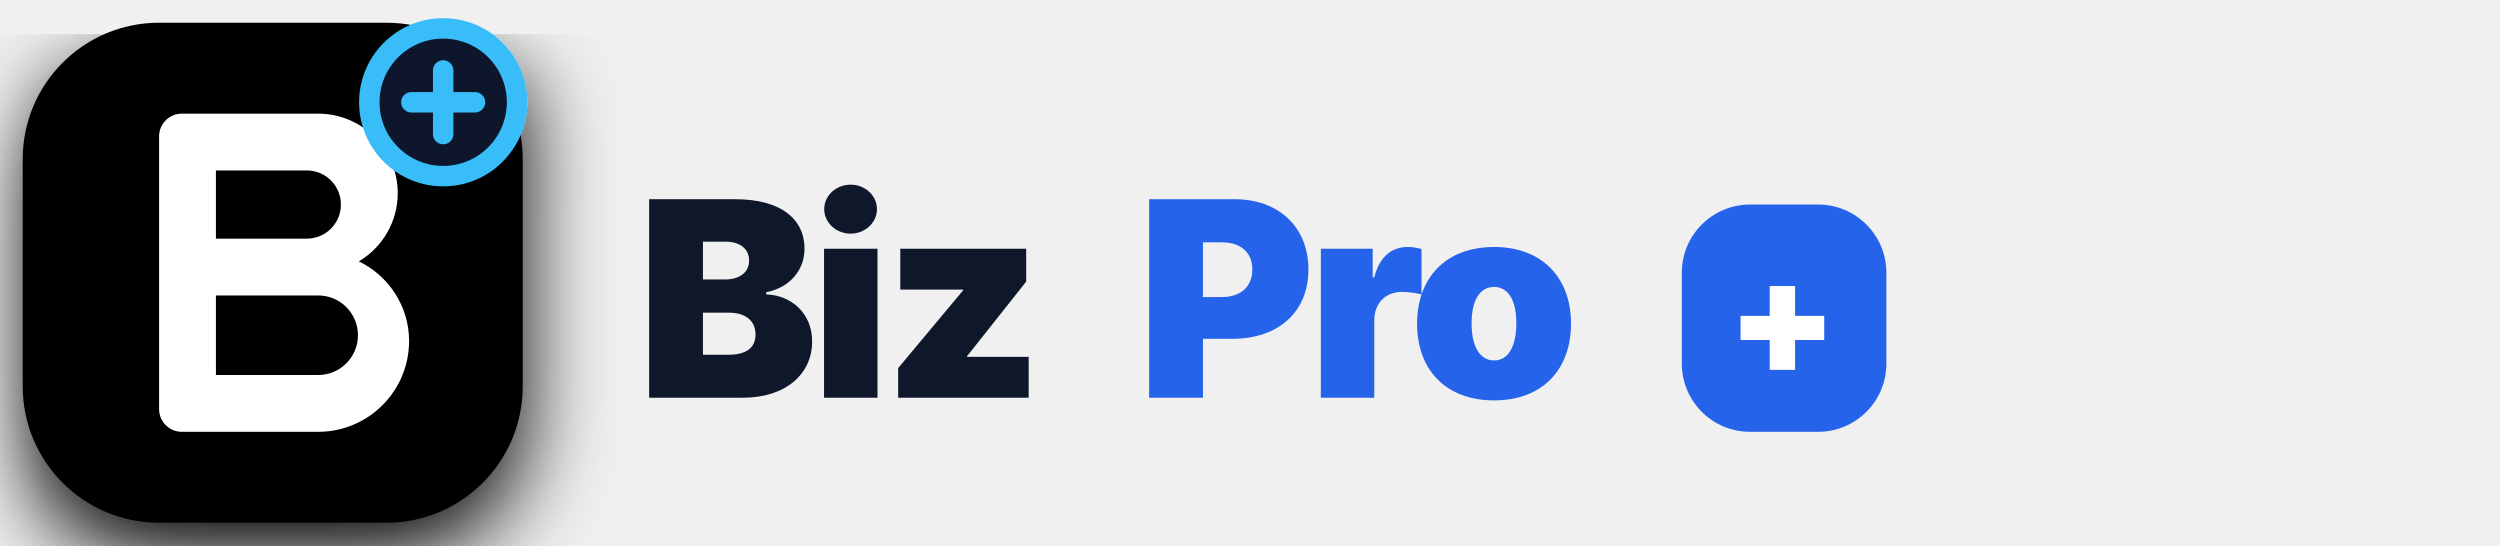
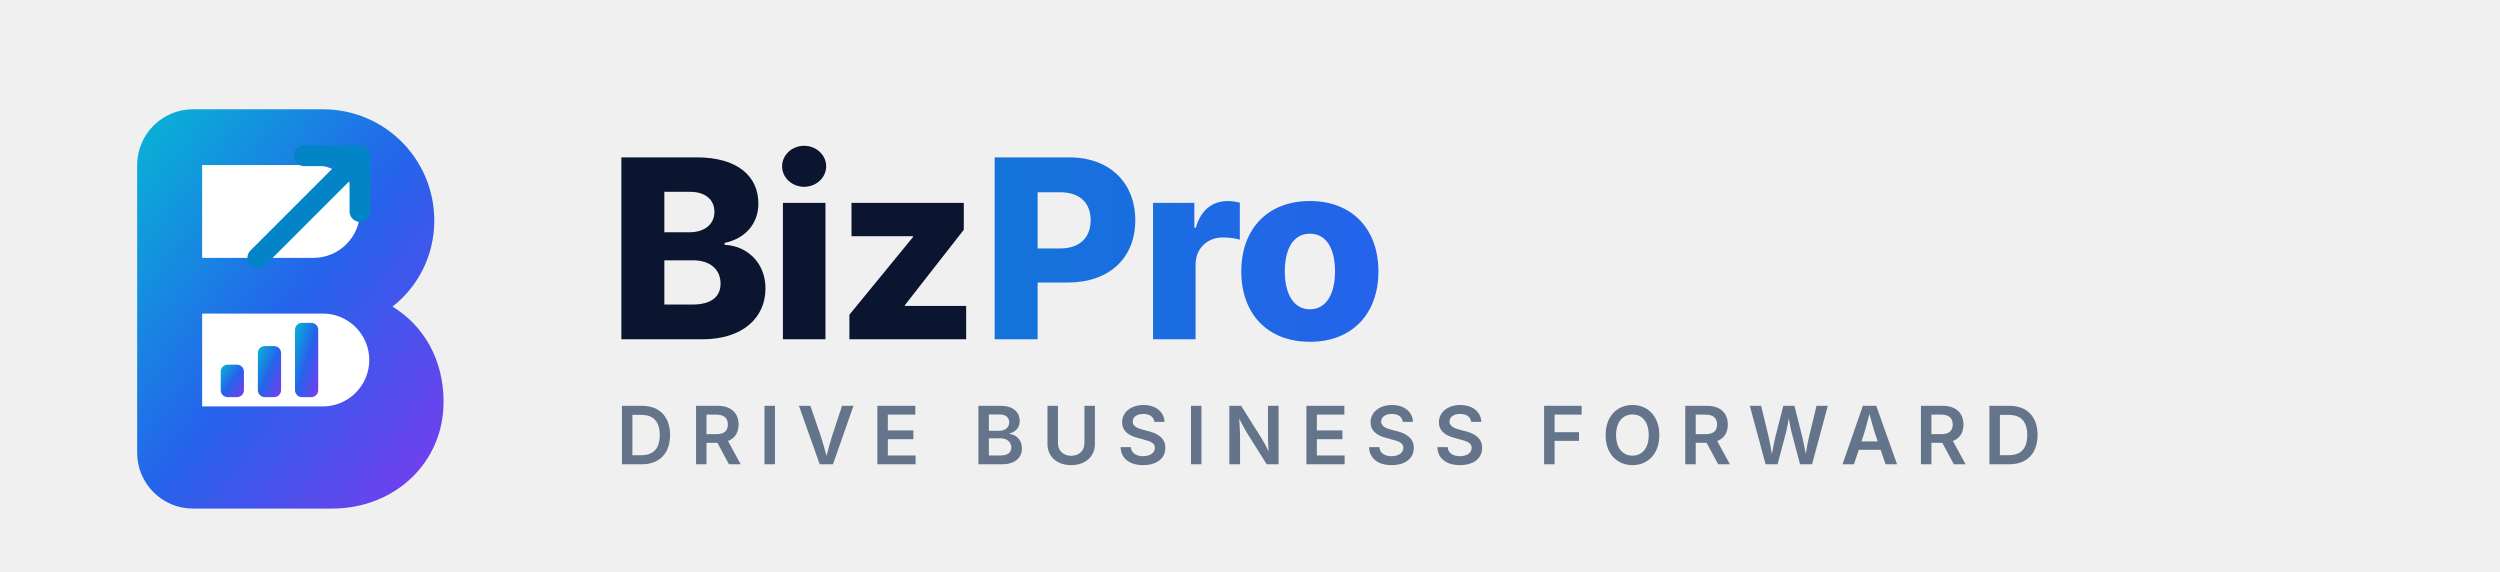
- <svg xmlns="http://www.w3.org/2000/svg" width="220" height="48" viewBox="0 0 220 48" fill="none">
+ <svg xmlns="http://www.w3.org/2000/svg" viewBox="0 0 280 64" fill="none">
  <defs>
-     <linearGradient id="bp-bg-svg" x1="0%" y1="0%" x2="100%" y2="100%">
-       <stop offset="0%" stopColor="#2563EB" />
-       <stop offset="45%" stopColor="#1D4ED8" />
-       <stop offset="100%" stopColor="#0F172A" />
+     <linearGradient id="logoLightGrad" x1="0%" y1="0%" x2="100%" y2="100%">
+       <stop offset="0%" stop-color="#06B6D4" />
+       <stop offset="50%" stop-color="#2563EB" />
+       <stop offset="100%" stop-color="#7C3AED" />
    </linearGradient>
-     <linearGradient id="bp-cyan-svg" x1="0%" y1="0%" x2="100%" y2="100%">
-       <stop offset="0%" stopColor="#38BDF8" />
-       <stop offset="100%" stopColor="#06B6D4" />
+     <linearGradient id="proGradLight" x1="0%" y1="0%" x2="100%" y2="0%">
+       <stop offset="0%" stop-color="#0284C7" />
+       <stop offset="100%" stop-color="#2563EB" />
    </linearGradient>
-     <filter id="bp-shadow" x="-20%" y="-20%" width="140%" height="140%">
-       <feDropShadow dx="0" dy="3" stdDeviation="4" floodColor="#2563EB" floodOpacity="0.25" />
-     </filter>
  </defs>
-   <g transform="translate(2, 2)" filter="url(#bp-shadow)">
-     <rect x="0" y="0" width="44" height="44" rx="12" fill="url(#bp-bg-svg)" />
-     <path fill-rule="evenodd" clip-rule="evenodd" d="M 12 10 C 12 8.895 12.895 8 14 8 L 26 8 C 29.866 8 33 11.134 33 15 C 33 17.55 31.63 19.78 29.58 21 C 32.22 22.28 34 24.97 34 28 C 34 32.418 30.418 36 26 36 L 14 36 C 12.895 36 12 35.105 12 34 L 12 10 Z M 17 13 L 17 19 L 25 19 C 26.657 19 28 17.657 28 16 C 28 14.343 26.657 13 25 13 L 17 13 Z M 17 24 L 17 31 L 26 31 C 27.933 31 29.5 29.433 29.5 27.5 C 29.5 25.567 27.933 24 26 24 L 17 24 Z" fill="white" />
-     <circle cx="23.5" cy="27.5" r="2.2" fill="url(#bp-cyan-svg)" />
-     <g transform="translate(30, 0)">
-       <circle cx="7" cy="7" r="6.5" fill="#0B132B" stroke="#38BDF8" stroke-width="1.8" />
-       <path d="M7 4.2V9.8M4.2 7H9.8" stroke="#38BDF8" stroke-width="1.8" stroke-linecap="round" />
-     </g>
+   <g transform="translate(6, 6) scale(0.52)">
+     <path d="M18 24C18 17.4 23.4 12 30 12H58C71.3 12 82 22.7 82 36C82 43.5 78.5 50.2 73 54.5C80 58.8 84 66.2 84 75C84 88.3 73.3 98 60 98H30C23.4 98 18 92.6 18 86V24Z" fill="url(#logoLightGrad)" />
+     <path d="M32 24H56C61.5 24 66 28.5 66 34C66 39.5 61.5 44 56 44H32V24Z" fill="#FFFFFF" />
+     <path d="M32 56H58C63.5 56 68 60.5 68 66C68 71.5 63.5 76 58 76H32V56Z" fill="#FFFFFF" />
+     <rect x="36" y="67" width="5" height="7" rx="1.5" fill="url(#logoLightGrad)" />
+     <rect x="44" y="63" width="5" height="11" rx="1.5" fill="url(#logoLightGrad)" />
+     <rect x="52" y="58" width="5" height="16" rx="1.5" fill="url(#logoLightGrad)" />
+     <path d="M44 44L66 22M66 22H54M66 22V34" stroke="#0284C7" stroke-width="4.5" stroke-linecap="round" stroke-linejoin="round" />
  </g>
-   <g transform="translate(56, 12)">
-     <text x="0" y="23" font-family="'Inter', -apple-system, sans-serif" font-size="24" font-weight="900" letter-spacing="-0.03em" fill="#0F172A">
-       Biz
-     </text>
-     <text x="44" y="23" font-family="'Inter', -apple-system, sans-serif" font-size="24" font-weight="900" letter-spacing="-0.03em" fill="#2563EB">
-       Pro
-     </text>
-     <rect x="92" y="6" width="18" height="20" rx="6" fill="#2563EB" />
-     <text x="96" y="21" font-family="'Inter', -apple-system, sans-serif" font-size="14" font-weight="900" fill="white">
-       +
-     </text>
-   </g>
+   <text x="68" y="38" font-family="system-ui, -apple-system, sans-serif" font-size="28" font-weight="800" fill="#0B1530" letter-spacing="-0.5">Biz<tspan fill="url(#proGradLight)">Pro</tspan>
+   </text>
+   <text x="69" y="52" font-family="system-ui, -apple-system, sans-serif" font-size="9" font-weight="600" fill="#64748B" letter-spacing="1.8">DRIVE BUSINESS FORWARD</text>
</svg>
